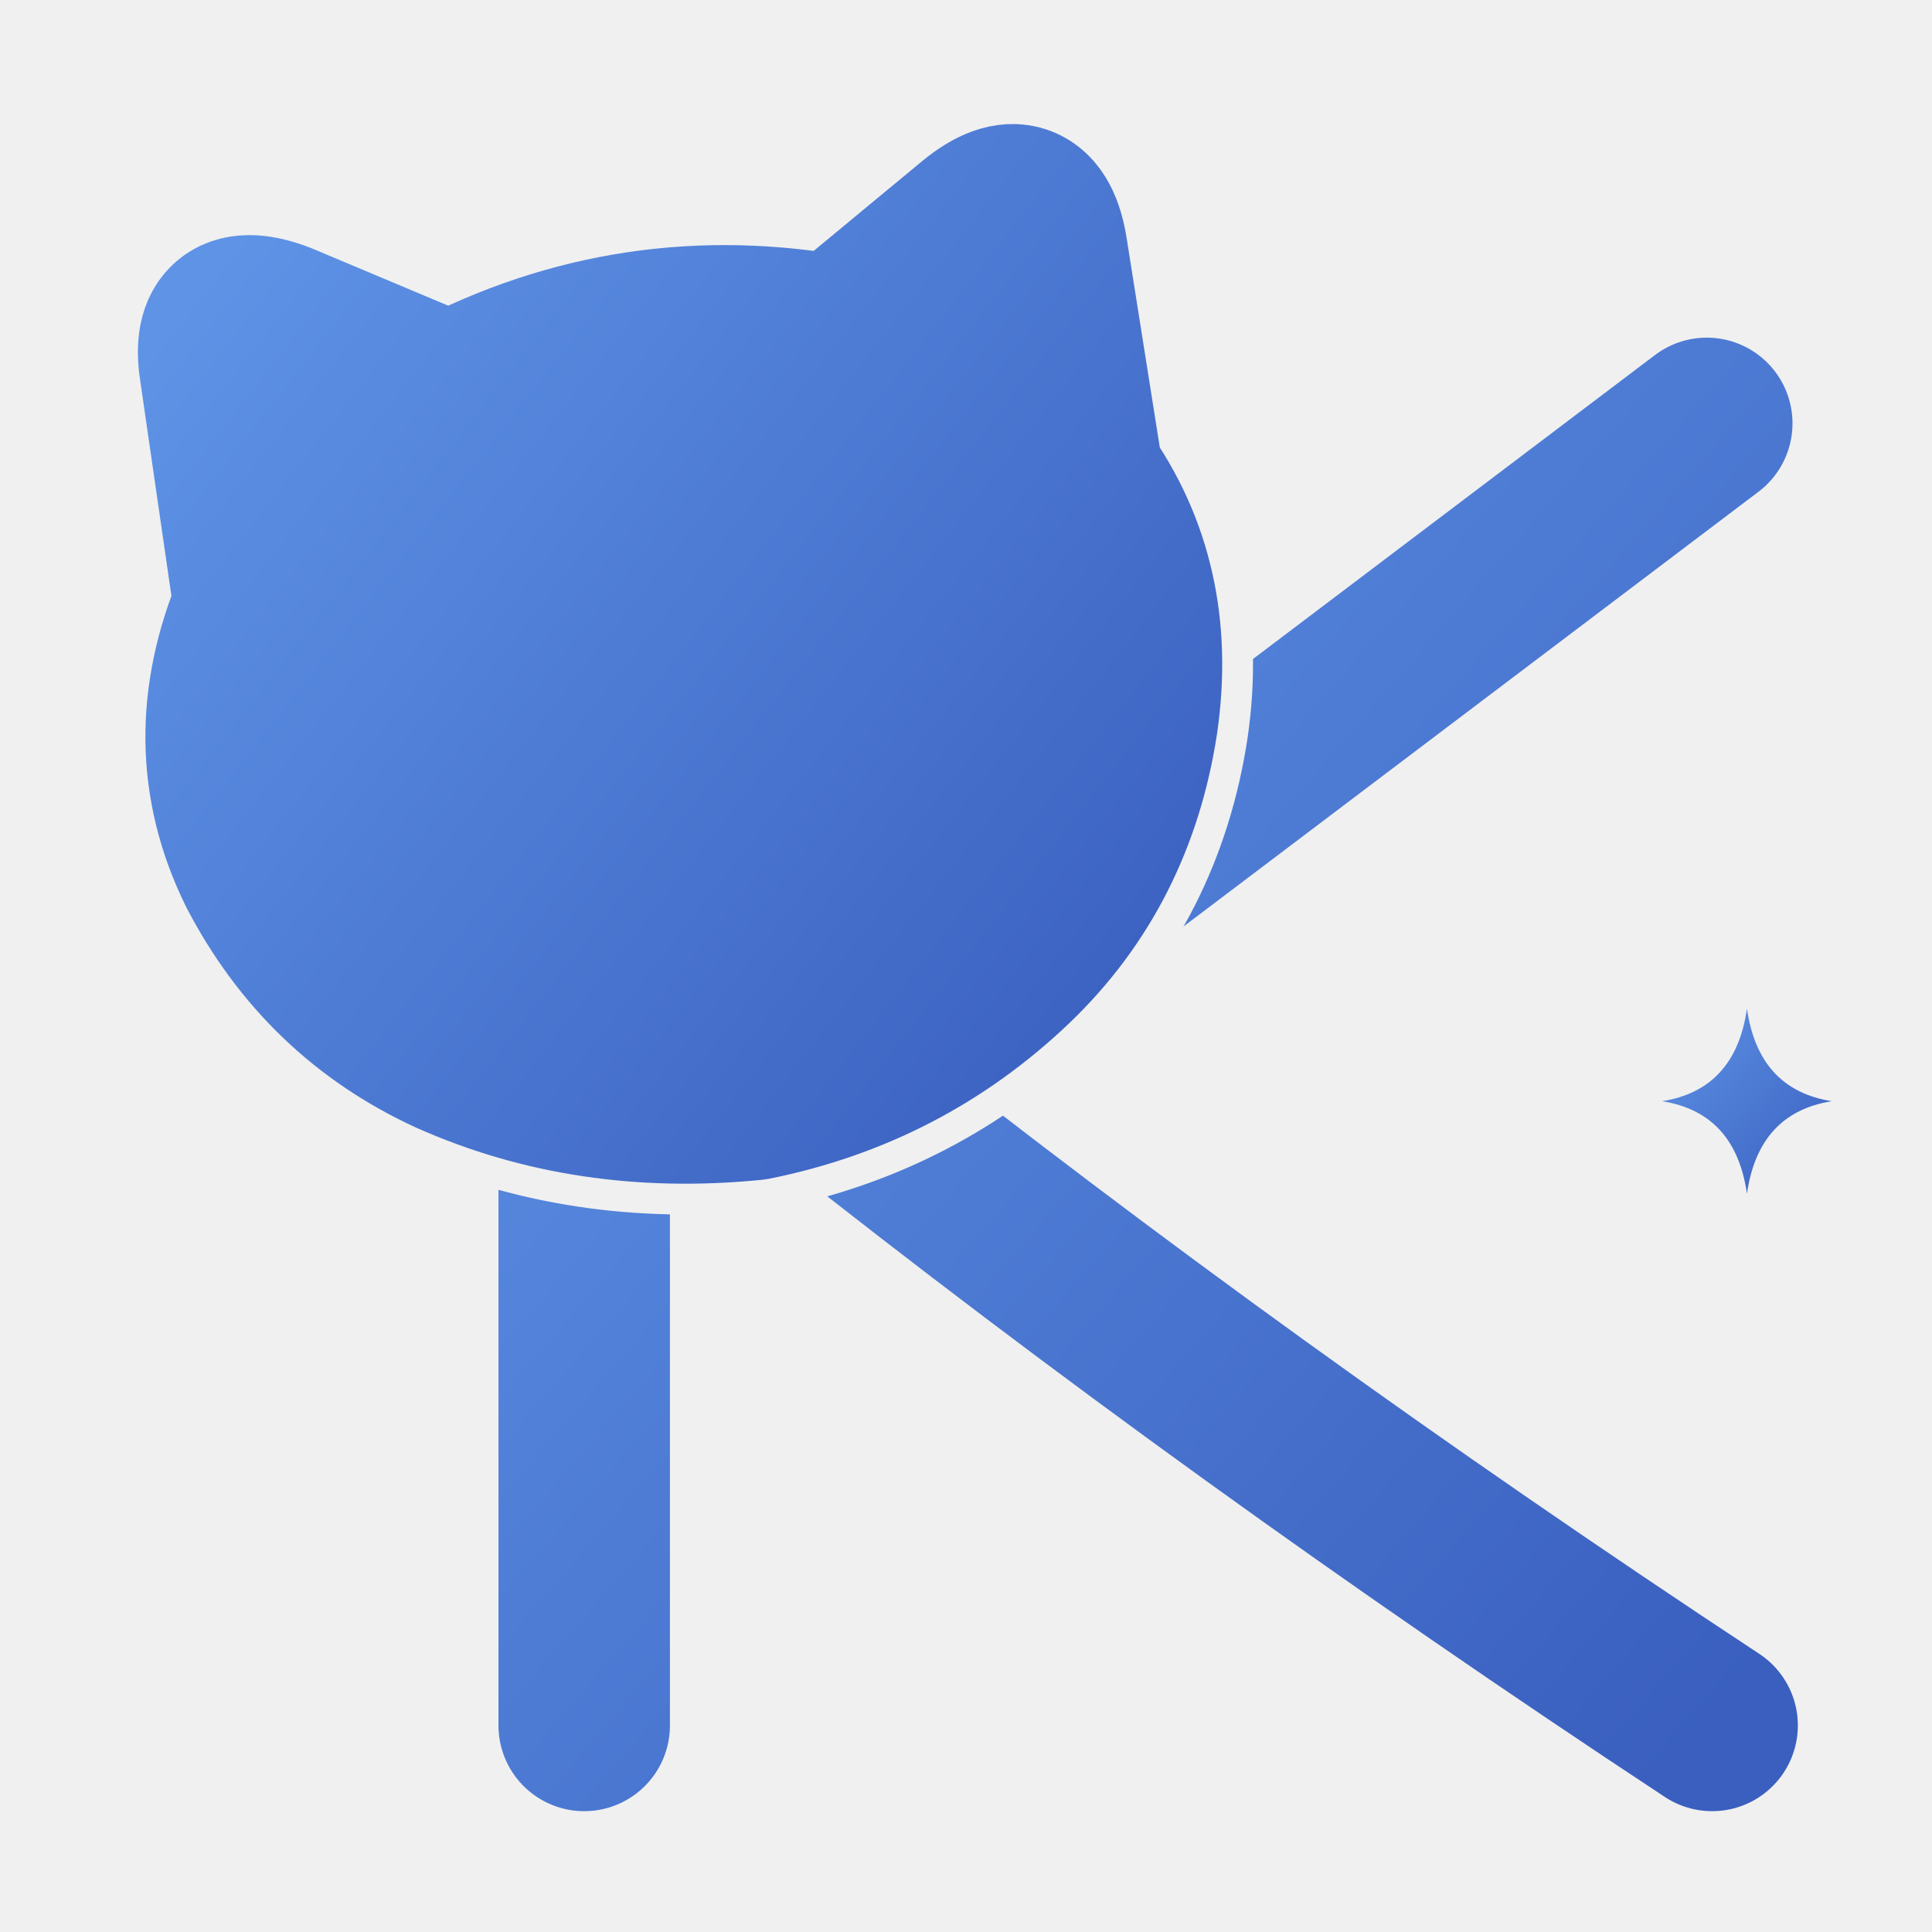
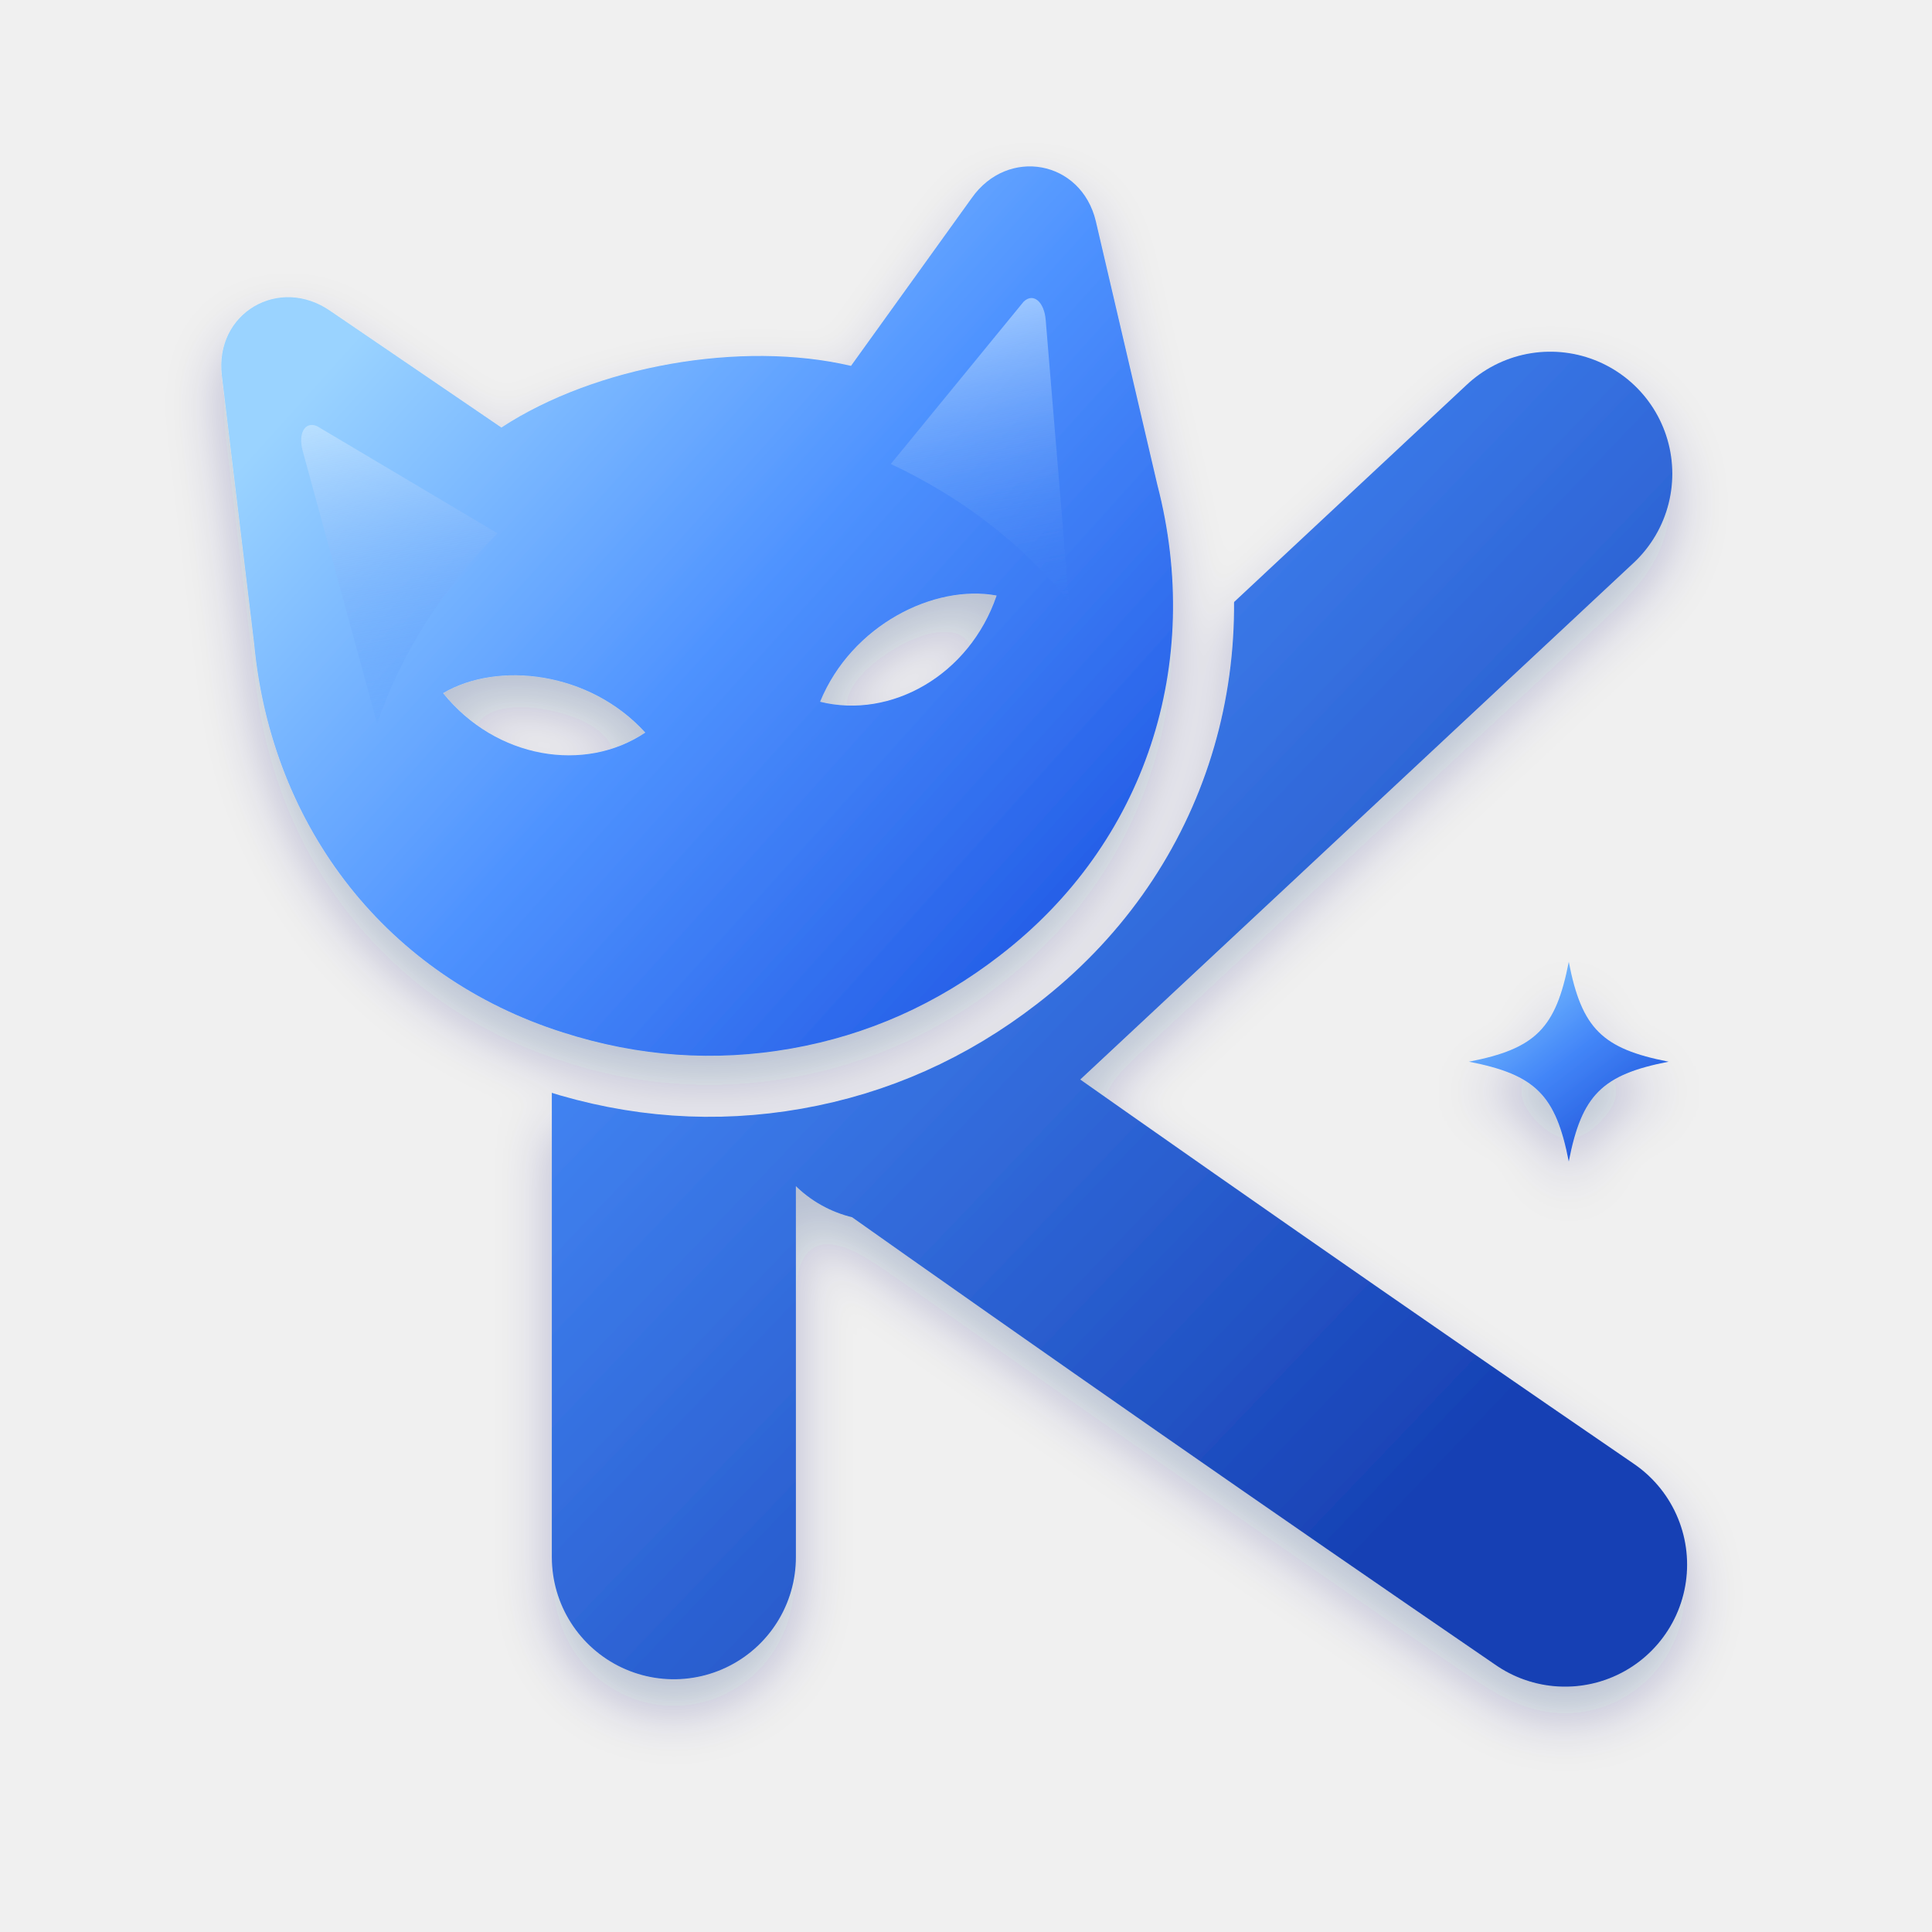
<svg xmlns="http://www.w3.org/2000/svg" width="1024" height="1024" viewBox="0 0 1024 1024">
  <defs>
-     <linearGradient id="g" x1="0" y1="0" x2="1" y2="1">
-       <stop stop-color="#5E93E6" />
-       <stop offset="1" stop-color="#3A5FBF" />
+     <linearGradient id="k1_main" x1="0.18" y1="0.08" x2="0.82" y2="0.92">
+       <stop offset="0%" stop-color="#7CC2FF" />
+       <stop offset="48%" stop-color="#4386F8" />
+       <stop offset="100%" stop-color="#1D51D8" />
    </linearGradient>
-     <mask id="m" maskUnits="userSpaceOnUse" x="-500" y="-500" width="2000" height="2000">
-       <rect x="-500" y="-500" width="2000" height="2000" fill="#fff" />
-       <path transform="rotate(-9 366 399)" d="M212.6 343.54L213.78 253.86Q213.78 229.08 236.2 242.06L295.2 278.64Q368.36 253.86 441.52 279.82L499.34 245.6Q521.76 232.62 521.76 258.58L521.76 344.72Q543 387.2 527.66 436.76Q511.14 488.68 468.66 518.18Q422.64 550.04 366 552.4Q304.64 548.86 257.44 518.18Q214.96 489.86 198.44 440.3Q183.1 390.74 212.6 343.54Z" fill="#000" stroke="#000" stroke-width="87" stroke-linejoin="round" />
+     <linearGradient id="k1_bright" x1="0.15" y1="0.08" x2="0.85" y2="0.90">
+       <stop offset="0%" stop-color="#9AD3FF" />
+       <stop offset="50%" stop-color="#4F93FF" />
+       <stop offset="100%" stop-color="#235CE6" />
+     </linearGradient>
+     <linearGradient id="k1_deep" x1="0.20" y1="0.15" x2="0.85" y2="0.92">
+       <stop offset="0%" stop-color="#468AF8" />
+       <stop offset="100%" stop-color="#1741B4" />
+     </linearGradient>
+     <linearGradient id="k1_ear" x1="0.5" y1="0" x2="0.5" y2="1">
+       <stop offset="0%" stop-color="#D0EAFF" stop-opacity="0.60" />
+       <stop offset="100%" stop-color="#3B82F6" stop-opacity="0.04" />
+     </linearGradient>
+     <filter id="k1_sh" x="-15%" y="-12%" width="130%" height="132%">
+       <feDropShadow dx="0" dy="16" stdDeviation="15" flood-color="#0D2A72" flood-opacity="0.24" />
+     </filter>
+     <filter id="k1_ov" x="-18%" y="-18%" width="136%" height="136%">
+       <feDropShadow dx="-5" dy="8" stdDeviation="11" flood-color="#0B2260" flood-opacity="0.28" />
+     </filter>
+     <mask id="k1_halo" maskUnits="userSpaceOnUse" x="-200" y="-200" width="1424" height="1424">
+       <rect x="-200" y="-200" width="1424" height="1424" fill="#fff" />
+       <g transform="rotate(-10 370 356)">
+         <path d="     M 370 184     C 404 184, 438 190, 466 202     L 546 124     C 570 100, 608 114, 610 148     L 618 294     C 626 394, 578 484, 490 530     C 452 550, 412 560, 370 560     C 328 560, 288 550, 250 530     C 162 484, 114 394, 122 294     L 130 148     C 132 114, 170 100, 194 124     L 274 202     C 302 190, 336 184, 370 184 Z   " fill="#000" stroke="#000" stroke-width="66" stroke-linejoin="round" />
+       </g>
+     </mask>
+     <mask id="k1_eyes" maskUnits="userSpaceOnUse" x="-200" y="-200" width="1424" height="1424">
+       <rect x="-200" y="-200" width="1424" height="1424" fill="#fff" />
+       <path d="M 218 338 C 250 326, 298 340, 322 378 C 286 394, 240 378, 218 338 Z" fill="#000" />
+       <path d="M 522 338 C 490 326, 442 340, 418 378 C 454 394, 500 378, 522 338 Z" fill="#000" />
    </mask>
  </defs>
-   <g transform="translate(-154.7 -201.6) scale(1.42)">
-     <path mask="url(#m)" d="M327 786V500M418 548L746 300M418 548Q572 670 748 786" fill="none" stroke="url(#g)" stroke-width="64" stroke-linecap="round" stroke-linejoin="round" />
-     <path transform="rotate(-9 366 399)" d="M212.6 343.54L213.78 253.86Q213.78 229.08 236.2 242.06L295.2 278.64Q368.36 253.86 441.52 279.82L499.34 245.6Q521.76 232.62 521.76 258.58L521.76 344.72Q543 387.2 527.66 436.76Q511.14 488.68 468.66 518.18Q422.64 550.04 366 552.4Q304.64 548.86 257.44 518.18Q214.96 489.86 198.44 440.3Q183.1 390.74 212.6 343.54Z" fill="url(#g)" stroke="url(#g)" stroke-width="64" stroke-linecap="round" stroke-linejoin="round" />
-     <path d="M761 533.8Q763.4 550.6 778.6 553Q763.4 555.4 761 572.2Q758.6 555.4 743.4 553Q758.6 550.6 761 533.8Z" transform="translate(761 553) scale(1.8) translate(-761 -553)" fill="url(#g)" />
+   <g transform="translate(22 10) scale(0.98)" filter="url(#k1_sh)">
+     <g mask="url(#k1_halo)">
+       <path d="     M 342 460 L 342 832     M 454 584 L 816 246     M 462 584 Q 640 710 824 836   " fill="none" stroke="url(#k1_deep)" stroke-width="132" stroke-linecap="round" stroke-linejoin="round" />
+     </g>
+     <g transform="rotate(-10 370 356)">
+       <path d="     M 370 184     C 404 184, 438 190, 466 202     L 546 124     C 570 100, 608 114, 610 148     L 618 294     C 626 394, 578 484, 490 530     C 452 550, 412 560, 370 560     C 328 560, 288 550, 250 530     C 162 484, 114 394, 122 294     L 130 148     C 132 114, 170 100, 194 124     L 274 202     C 302 190, 336 184, 370 184 Z   " fill="url(#k1_bright)" mask="url(#k1_eyes)" />
+       <path d="M 176 184 L 262 258 C 228 282, 200 312, 180 348 L 166 196 C 165 186, 170 180, 176 184 Z" fill="url(#k1_ear)" />
+       <path d="M 564 184 L 478 258 C 512 282, 540 312, 560 348 L 574 196 C 575 186, 570 180, 564 184 Z" fill="url(#k1_ear)" />
+     </g>
+     <path d="     M 826 510     C 833 546, 844 557, 880 564     C 844 571, 833 582, 826 618     C 819 582, 808 571, 772 564     C 808 557, 819 546, 826 510 Z   " fill="url(#k1_main)" />
  </g>
</svg>
